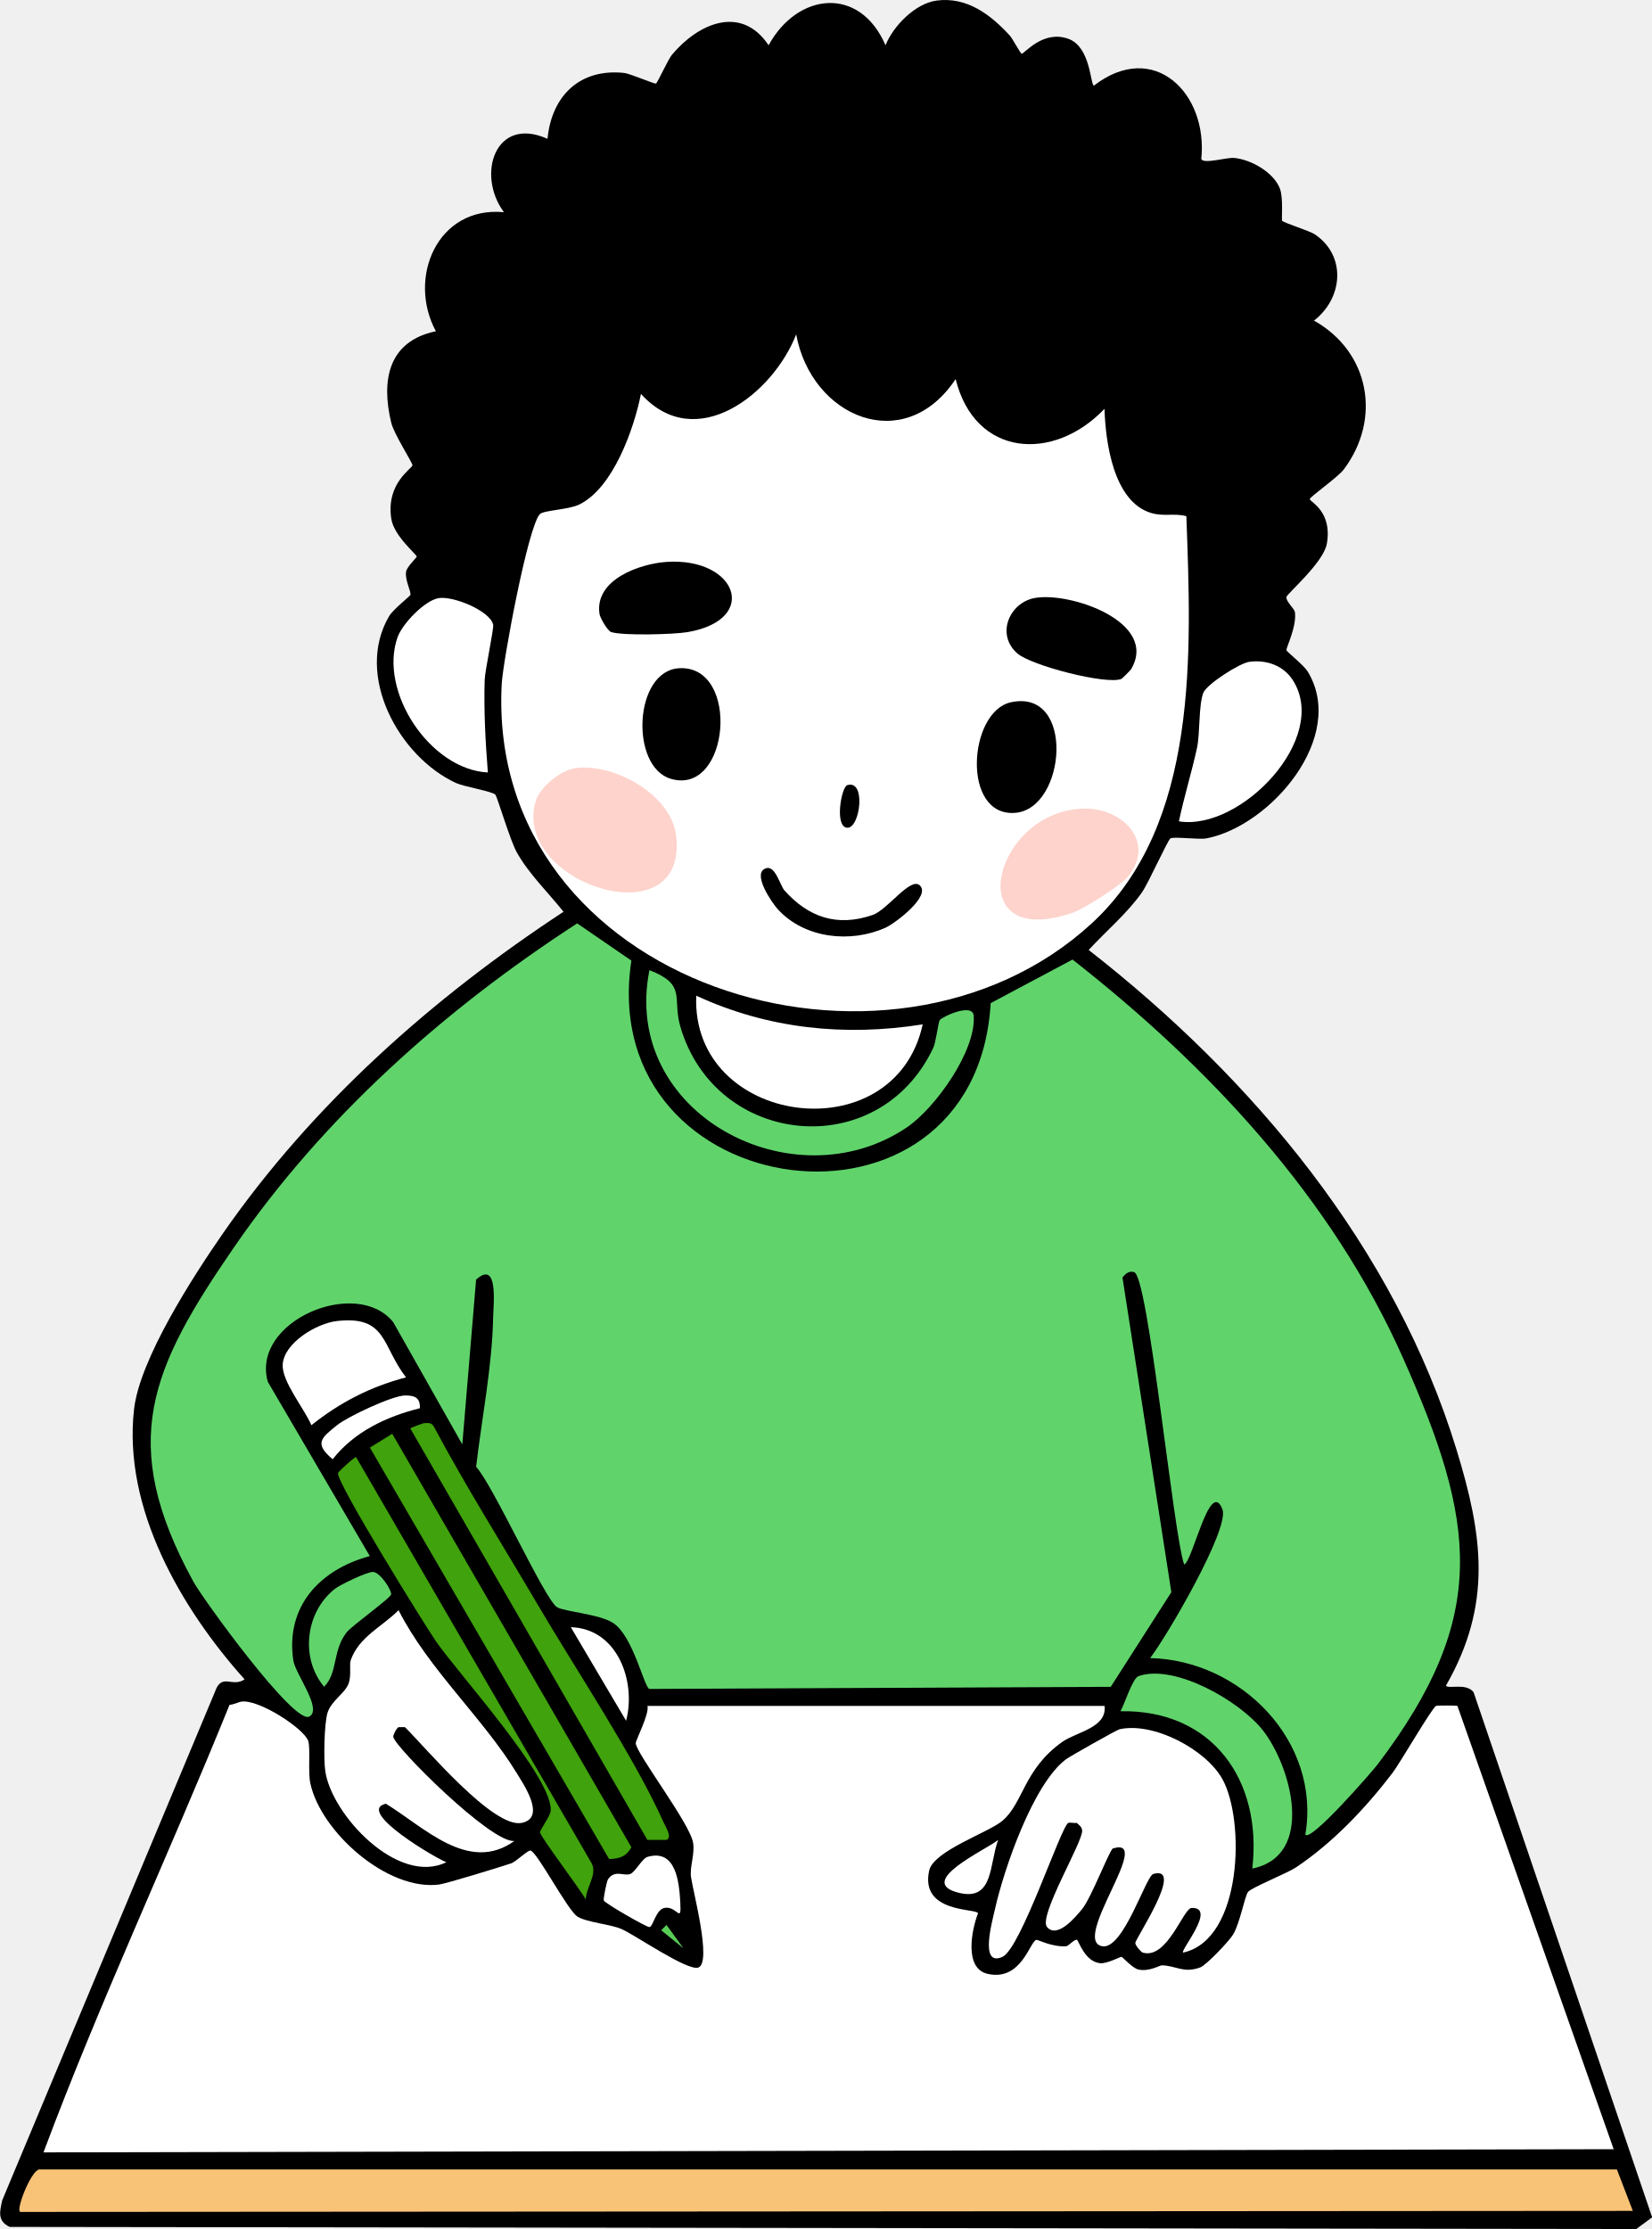
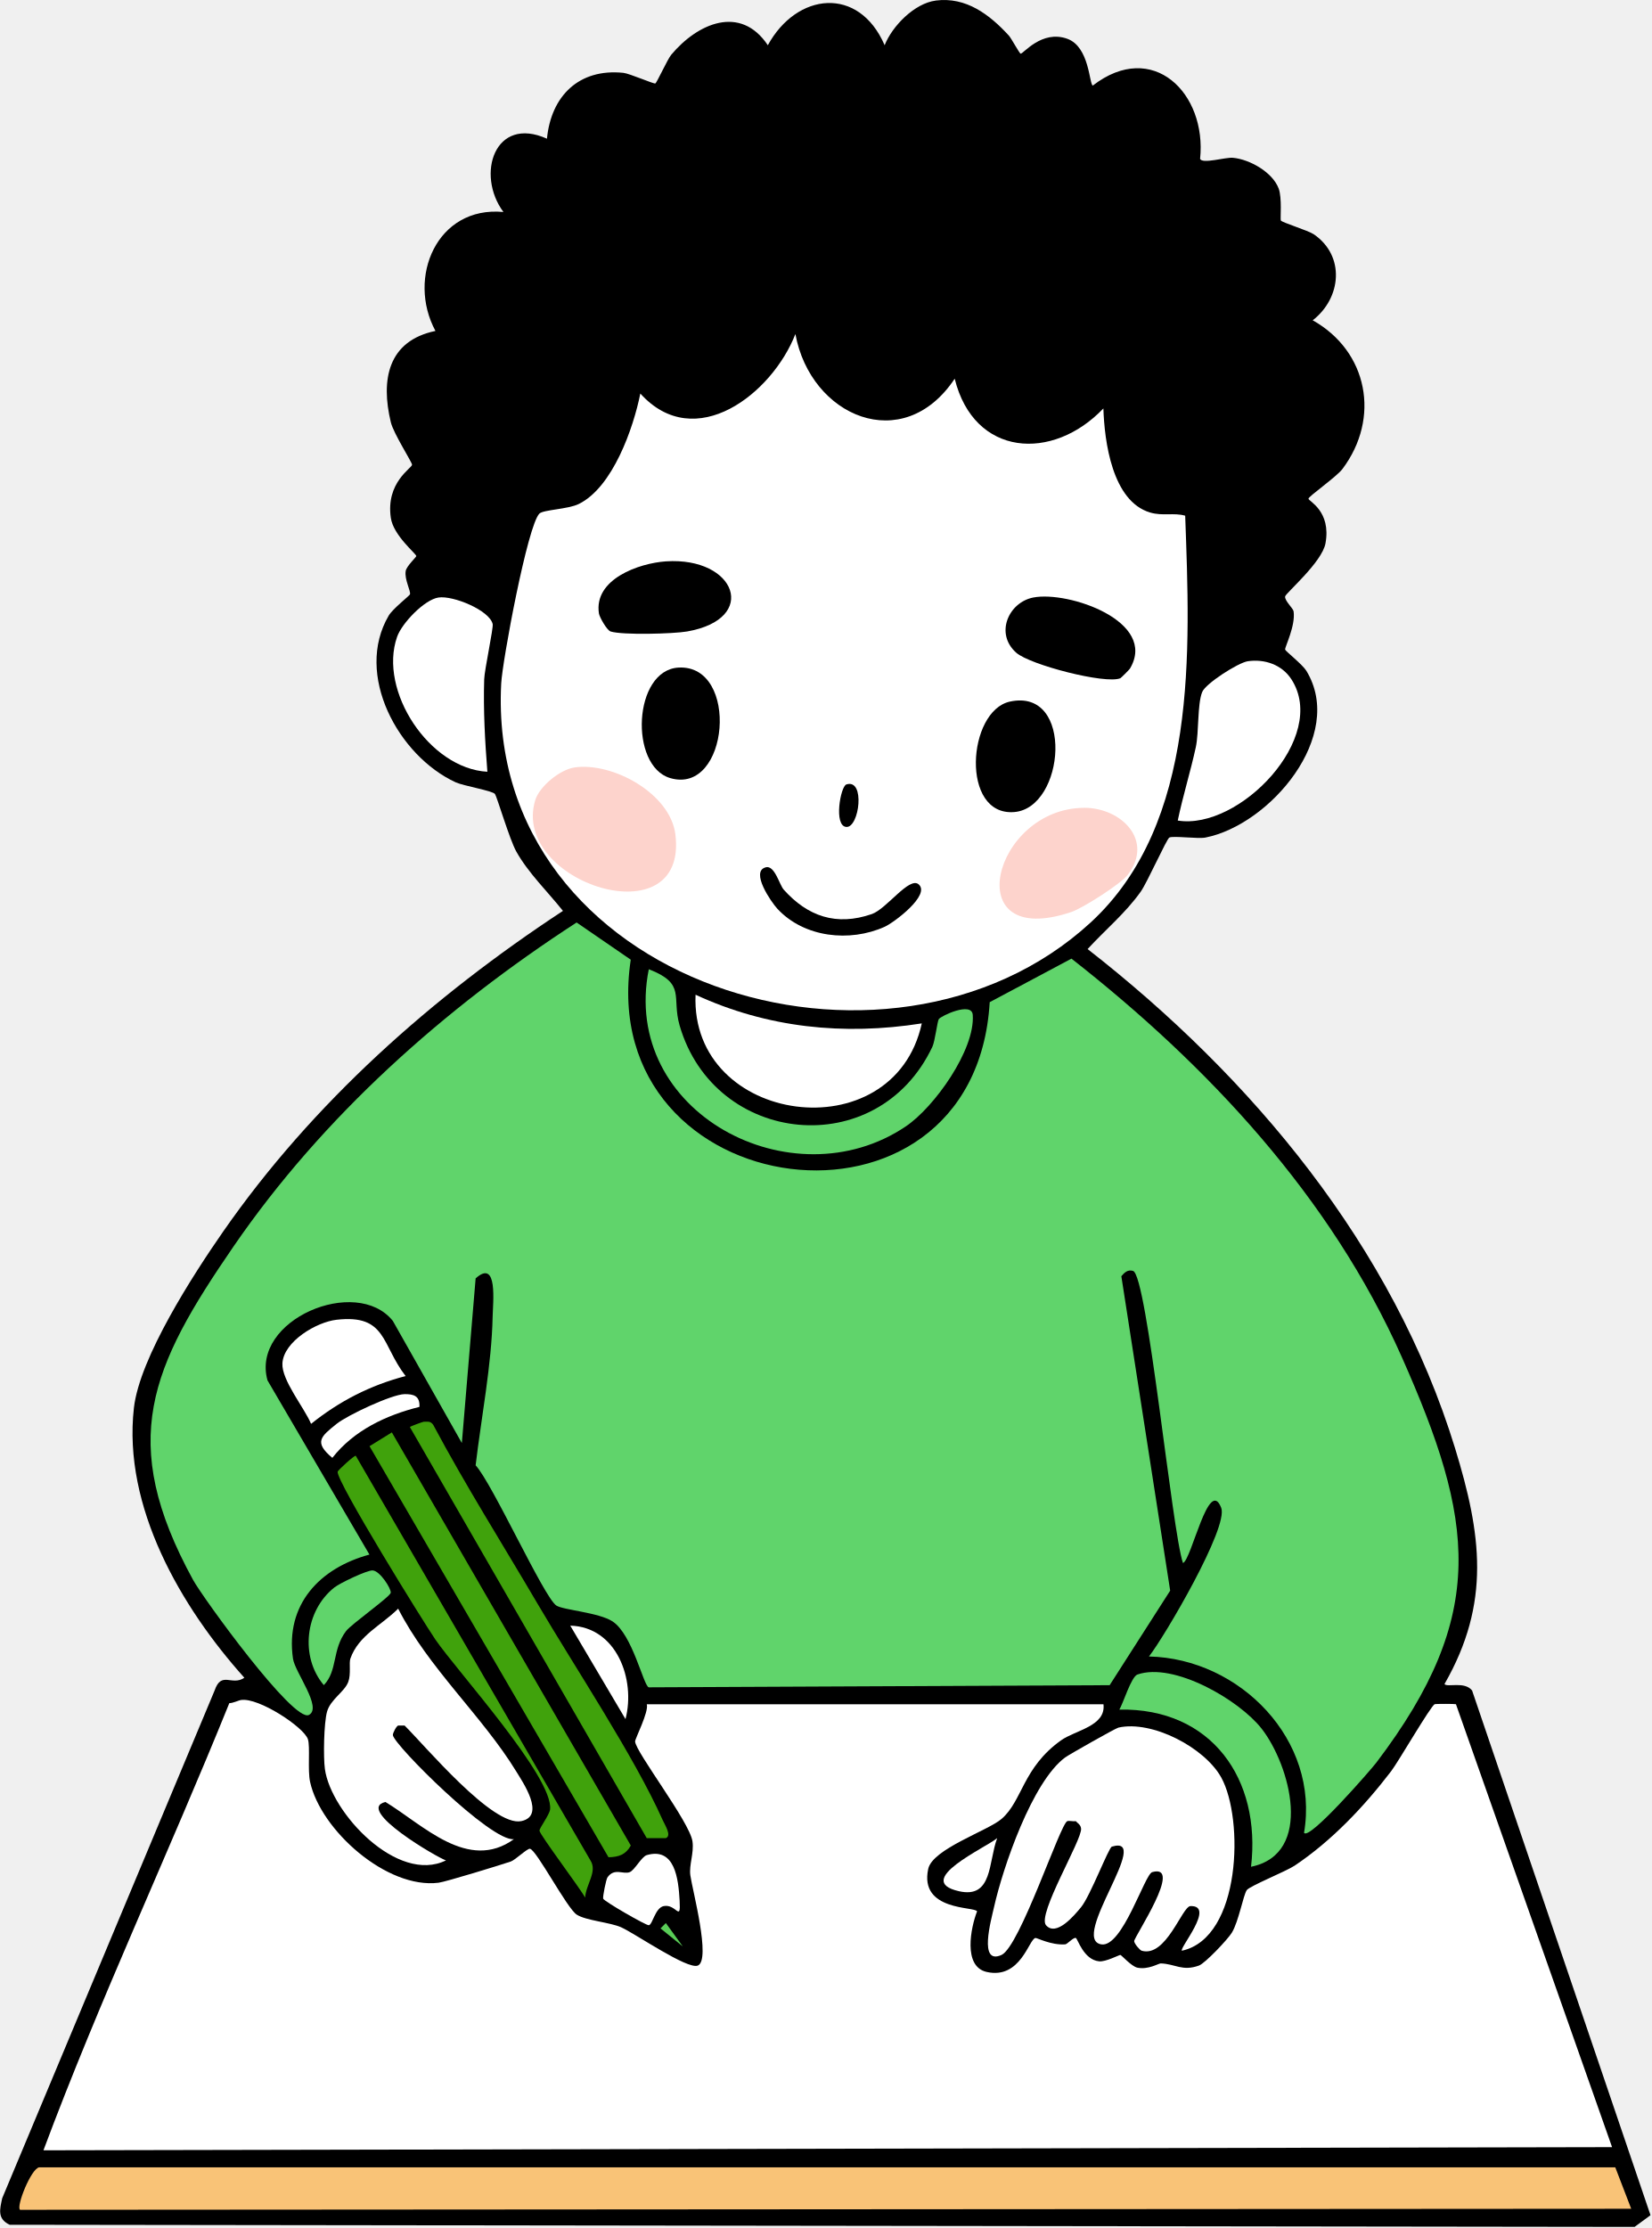
- <svg xmlns="http://www.w3.org/2000/svg" id="Layer_2" data-name="Layer 2" viewBox="0 0 379.49 512">
-   <defs>
-     <style>
-       .cls-1 {
-         fill: #40a20c;
-       }
- 
-       .cls-2 {
-         fill: #59cc57;
-       }
- 
-       .cls-3 {
-         fill: #fdd3cc;
-       }
- 
-       .cls-4 {
-         fill: #60d46b;
-       }
- 
-       .cls-5 {
-         fill: #fff;
-       }
- 
-       .cls-6 {
-         fill: #f9c377;
-       }
-     </style>
-   </defs>
-   <g id="Layer_1-2" data-name="Layer 1">
-     <g>
-       <path d="M215.14.13c7.01-.91,12.41,3.22,16.85,8.06.53.58,2.44,4.1,2.69,4.15.58.12,4.84-5.56,10.75-3.42,5.13,1.86,5.02,10.52,5.86,10.75,13.77-10.64,26.23,1.75,24.67,16.85.49,1.25,5.81-.41,7.57-.24,3.85.36,9.1,3.32,10.5,7.08.8,2.14.33,6.99.49,7.33.21.45,6.29,2.3,7.57,3.17,7.28,4.97,6.38,14.66-.24,19.78,12.73,7.14,15.62,22.5,6.84,34.19-1.36,1.82-7.86,6.32-7.81,6.84.05.58,5.26,2.83,3.91,10.26-.79,4.35-9.16,11.45-9.28,12.21-.15.97,1.85,2.72,1.95,3.42.48,3.34-2.05,8.25-1.95,8.79.06.34,4,3.44,4.88,4.88,9.1,14.95-8.42,35.43-23.2,38.34-1.7.34-7.44-.45-8.3,0-.63.32-5.06,10.29-6.59,12.45-3.48,4.91-8.18,8.79-12.21,13.19,37.78,29.48,70.24,68.27,84.5,114.78,6.03,19.67,8.31,35.48-2.44,54.22.69.81,4.6-.71,6.35,1.47l41.03,120.64-3.66,2.69-373.65-.49c-2.9-1.37-2.26-3.55-1.71-6.11l48.84-116.73c1.57-4.58,3.94-.95,6.84-2.93-14.6-16.28-27.97-39.29-25.4-62.03,1.31-11.61,13.68-30.71,20.51-40.54,20.6-29.62,48.1-54.01,78.15-73.75-3.5-4.4-7.99-8.72-10.75-13.68-1.51-2.71-4.43-12.56-4.88-13.19-.54-.75-7.26-1.87-9.04-2.69-13.16-6.06-23.38-24.77-15.39-38.34.92-1.56,4.78-4.56,4.88-4.88.24-.74-1.31-3.4-.98-5.37.18-1.09,2.44-3.21,2.44-3.42,0-.54-5.27-4.71-5.86-8.79-1.19-8.16,4.84-11.42,4.88-12.21.03-.55-4.25-7.15-4.88-9.77-2.36-9.77-.67-18.73,10.26-21-6.62-12.26.34-28.79,15.63-27.35-6.4-8.63-1.99-22.26,10.01-16.85.95-9.81,7.35-16.2,17.58-15.14,1.41.15,6.97,2.58,7.33,2.44s2.78-5.53,3.66-6.59c6.05-7.24,15.93-11.61,22.22-2.2,6.63-12.13,20.92-13.74,26.86,0,1.76-4.44,6.87-9.63,11.72-10.26Z" />
-       <path class="cls-5" d="M55.42,390.87c4.05-.64,14.52,6.27,15.39,9.04.54,1.71-.1,7.07.49,9.77,2.42,11.1,17.65,24.7,29.55,23.2,1.66-.21,14.31-4.1,16.61-4.88,1.03-.35,3.77-3.03,4.4-2.93,1.49.23,8.5,13.67,10.75,15.14,2.11,1.38,7.71,1.77,10.26,2.93,3.29,1.5,15.2,9.74,17.58,8.79,3.11-1.24-1.25-17.43-1.71-20.76-.33-2.4.88-5.1.49-7.81-.64-4.45-13.08-20.53-13.19-22.96-.03-.62,3.19-6.8,2.69-8.55h105.01c.59,5.05-6.46,5.94-9.77,8.3-8.84,6.32-8.85,13.93-13.68,18.07-3.17,2.72-15.86,6.89-16.85,11.48-2.11,9.8,10.82,8.59,11.23,9.77-1.43,3.68-3.3,12.67,2.2,13.92,7.83,1.78,9.73-7.6,11.23-7.81.36-.05,3.58,1.69,6.84,1.47.51-.04,1.88-1.66,2.44-1.47.43.15,1.76,5.02,5.37,5.37,1.52.15,4.63-1.5,4.88-1.47s2.55,2.65,3.91,2.93c2.49.52,4.88-.99,5.37-.98,3.3.1,4.96,1.88,8.79.49,1.43-.52,6.67-6.07,7.57-7.57,1.57-2.6,2.6-8.56,3.42-9.77.62-.92,9.04-4.32,10.99-5.62,8.52-5.69,16.02-13.62,22.22-21.74,1.66-2.17,9.14-15.09,10.01-15.39.3-.1,4.66-.09,4.88,0l35.9,101.84-360.7.73c12.9-34.55,28.85-68.46,42.74-102.81.85,0,2.2-.66,2.69-.73Z" />
-       <path class="cls-6" d="M9.02,498.32h362.41l3.66,9.52-370.47.24c-.99-.63,2.51-9.48,4.4-9.77Z" />
-       <path class="cls-4" d="M132.59,212.1l12.45,8.55c-8.56,56.78,79.07,68.21,82.54,9.77l18.8-10.01c31.37,24.57,59.6,54.76,75.95,91.58,16.66,37.53,20.08,59.12-5.86,93.29-1.19,1.57-15.45,17.98-16.61,16.12,3.63-21.32-14.74-40.07-35.66-40.54,3.61-4.61,18.36-29.72,16.61-34.19-2.86-7.29-6.82,11.99-8.79,12.7-2.55-7.41-8.22-66.16-11.48-67.16-1.22-.37-1.98.38-2.69,1.22l11.23,72.29-13.92,21.74-105.99.49c-1.24-.45-3.71-12.11-8.3-15.14-3.13-2.07-11.38-2.63-12.94-3.66-2.85-1.88-14.68-28.02-18.56-32.24,1.3-11,3.69-23.17,3.91-34.19.06-3.15,1.26-13.44-3.91-8.79l-3.17,37.85-15.87-28.08c-8.4-10.48-32.71-.24-28.82,13.68l23.44,40.05c-11.41,3.09-19.38,11.47-17.58,23.93.45,3.14,6.83,11.3,3.66,12.94-3.55,1.84-24.43-27.02-26.62-31.02-17.52-32-9.74-48.99,9.28-76.68,20.6-29.99,48.5-54.78,78.88-74.49Z" />
-       <path class="cls-4" d="M149.2,222.85c8.66,3.36,5.17,6.34,7.08,12.94,8.02,27.64,45.53,31.54,58.12,4.88.6-1.27,1.12-5.79,1.47-6.35.44-.71,7.59-4.11,7.81-.98.57,8.03-8.82,21.21-15.39,25.64-26.05,17.57-65.71-3.16-59.1-36.14Z" />
-       <path class="cls-4" d="M261.54,385.01c8.36-2.92,23.42,5.85,28.57,12.45,6.53,8.36,12.11,28.78-2.44,31.75,2.37-20.16-9.08-36.54-30.28-36.14.86-1.37,2.73-7.56,4.15-8.06Z" />
-       <path class="cls-5" d="M257.14,397.22c7.76-1.77,19.89,4.59,23.69,11.48,5.23,9.49,4.59,36.83-9.04,39.81-.78-.43,7.8-10.44,1.95-10.26-1.93.06-5.58,11.91-11.23,10.26-.38-.11-1.7-1.62-1.71-2.2-.02-.96,11.44-17.9,4.15-15.87-1.74.48-6.86,17.43-11.72,16.61-7.35-1.24,12.03-25.38,2.44-22.47-.75.23-4.95,11.32-7.08,13.92-1.59,1.95-5.71,6.84-8.06,4.15-2.12-2.42,8.35-19.71,8.06-22.22-.1-.89-.69-1.14-1.22-1.71-.57.11-1.51-.16-1.95,0-1.62.58-10.9,28.87-15.14,30.77-5.32,2.38-2.37-8.03-1.71-10.99,2.05-9.16,8.79-28.85,16.36-34.43.9-.66,11.53-6.68,12.21-6.84Z" />
-       <path class="cls-5" d="M229.3,422.62c-2.06,5.5-1.01,13.97-8.79,12.21-10.77-2.44,6.26-10.04,8.79-12.21Z" />
-       <path class="cls-5" d="M91.56,369.87c6.87,13.54,19.39,24.74,27.11,37.36,1.55,2.54,6.88,10.27,1.22,11.48-6.54,1.4-22.13-17.31-26.86-21.98h-1.47c-.42.14-1.25,1.73-1.22,2.2.13,2.15,22.63,24.63,27.84,23.93-10.55,7.59-20.81-3.25-29.55-8.55-7.16,1.71,12.28,13,13.92,13.43-11.11,5.48-26.45-10.92-27.84-21-.38-2.72-.24-10.58.49-13.19.8-2.84,4.02-4.54,4.88-6.84.68-1.81.13-4.35.49-5.37,1.9-5.38,7.14-7.63,10.99-11.48Z" />
-       <path class="cls-1" d="M90.1,329.33l54.95,95c-1.17,2.09-2.74,2.64-5.13,2.69l-54.95-94.51,5.13-3.17Z" />
-       <path class="cls-1" d="M97.43,326.89c.95,0,1.57-.2,2.2.73,7.45,13.98,15.92,27.38,23.93,41.03,8.54,14.55,22.3,35.19,28.82,49.82.52,1.16,2.13,3.59.73,4.15h-4.4l-54.46-94.51c.07-.16,3-1.22,3.17-1.22Z" />
-       <path class="cls-1" d="M81.8,334.7l53.97,93.05c1.65,2.58-1.02,5.44-1.22,8.55-1.11-2.1-10.44-14.46-10.5-15.39-.04-.58,2.31-3.67,2.44-4.88.83-7.38-21.36-31.75-26.38-39.07-2.75-4.02-22.8-36.38-22.47-38.59.04-.3,3.76-3.72,4.15-3.66Z" />
-       <path class="cls-5" d="M77.4,303.44c11.52-1.31,10.26,5.72,15.87,12.94-8.2,2.16-15.17,5.74-21.74,10.99-1.53-3.68-6.82-10.06-6.59-13.92.3-5.05,7.86-9.49,12.45-10.01Z" />
-       <path class="cls-4" d="M85.7,361.08c1.67.08,4.29,4.21,4.15,5.13s-9.01,7.17-10.26,8.79c-3.28,4.28-1.9,9.1-5.13,12.45-5.51-6.54-4.34-17.11,2.44-22.47,1.25-.99,7.48-3.97,8.79-3.91Z" />
-       <path class="cls-5" d="M148.71,426.53c6.48-1.88,7.29,5.44,7.57,10.5s-.78.65-3.66,1.22c-1.97.39-2.56,4.26-3.42,4.4-.6.1-10.34-5.52-10.5-6.11-.13-.49.68-4.46.98-4.88,1.59-2.29,3.63-.62,5.13-1.22,1.11-.44,2.73-3.57,3.91-3.91Z" />
-       <path class="cls-5" d="M131.13,373.77c10.69.29,15.07,12.42,12.7,21.49l-12.7-21.49Z" />
-       <path class="cls-5" d="M93.03,320.54c2.03-.02,3.56.37,3.42,2.93-7.64,1.9-15.07,5.39-20.03,11.72-4.31-3.61-2.67-4.88.98-7.81,2.48-2,12.72-6.8,15.63-6.84Z" />
-       <polygon class="cls-2" points="153.11 442.15 157.01 447.53 151.88 443.38 153.11 442.15" />
-       <path class="cls-5" d="M286.94,152.03c3.89-.56,7.85.81,10.01,4.15,8.66,13.36-11.99,34.78-26.13,32.48,1.18-5.65,2.92-11.2,4.15-16.85.74-3.41.34-9.91,1.47-12.7.79-1.96,8.3-6.77,10.5-7.08Z" />
-       <path class="cls-5" d="M100.84,137.38c3.36-.5,11.73,2.94,12.45,6.11.2.87-1.89,10.55-1.95,12.7-.22,7.11.18,14.18.73,21.25-13.3-.7-25.11-18.6-20.76-31.02,1.1-3.14,6.28-8.55,9.52-9.04Z" />
-       <path class="cls-5" d="M159.94,228.71c16.49,7.62,34.08,9.42,52.02,6.59-6.48,29.74-53.28,23.39-52.02-6.59Z" />
-       <path class="cls-5" d="M182.9,76.81c3.48,18.97,24.76,28.11,36.63,10.26,4.44,17.97,22.51,19.1,34.19,6.84.24,7.58,2.02,21.34,10.75,23.93,2.91.86,5.4-.02,8.06.73,1.11,30.95,3.06,70.71-21.74,93.53-46.5,42.8-139.16,14.3-135.54-54.95.27-5.16,6.06-36.4,8.79-39.07.91-.89,6.55-.98,9.04-2.2,7.81-3.82,12.57-17.44,14.16-25.4,12.61,13.96,30.35-.02,35.66-13.68Z" />
-       <path class="cls-3" d="M132.1,176.45c8.82-1.26,22.03,6,23.2,15.39,3.01,24.18-37.88,11.09-32.24-7.81.96-3.23,5.73-7.1,9.04-7.57Z" />
-       <path class="cls-3" d="M249.33,185.73c8.49,0,16.06,7.46,10.01,15.39-1.63,2.14-10.36,7.67-12.94,8.55-26.4,8.95-18.06-23.91,2.93-23.93Z" />
-       <path d="M237.6,137.38c8.11-1.57,28.69,5.51,22.22,16.36-.15.24-2.04,2.13-2.2,2.2-3.39,1.43-20.77-3.07-23.93-5.86-4.99-4.4-1.76-11.6,3.91-12.7Z" />
-       <path d="M153.11,129.07c16.14-1.08,21.5,13.23,4.88,16.12-3.17.55-14.86.86-17.58,0-.86-.27-2.56-3.3-2.69-4.15-1.21-7.91,9.25-11.55,15.39-11.97Z" />
-       <path d="M232.23,161.31c14.86-3.22,12.69,24.47.98,25.4-12.38.98-10.79-23.27-.98-25.4Z" />
-       <path d="M156.04,153.49c14.1-.75,11.63,29.43-1.95,25.4-9.42-2.79-8.5-24.84,1.95-25.4Z" />
-       <path d="M176.06,199.41c2.08-.56,3.15,4.01,4.15,5.13,5.48,6.13,12.09,8.46,20.27,5.62,3.39-1.18,8.59-8.67,10.75-6.84,2.84,2.42-5.63,8.79-7.81,9.77-8.01,3.6-18.51,2.5-24.67-4.15-1.43-1.55-6.26-8.56-2.69-9.52Z" />
-       <path d="M194.62,180.36c4.41-1.42,2.98,9.96,0,9.77s-1.35-9.33,0-9.77Z" />
-     </g>
-   </g>
+ <svg xmlns="http://www.w3.org/2000/svg" width="1439" height="1941" viewBox="0 0 1439 1941" fill="none">
+   <path d="M815.229 0.493C841.792 -2.955 862.254 12.694 879.079 31.032C881.087 33.23 888.325 46.568 889.272 46.757C891.47 47.212 907.612 25.69 930.007 33.799C949.446 40.846 949.029 73.659 952.212 74.531C1004.39 34.215 1051.61 81.162 1045.69 138.377C1047.55 143.113 1067.71 136.823 1074.38 137.467C1088.97 138.831 1108.86 150.047 1114.17 164.294C1117.2 172.402 1115.42 190.779 1116.02 192.068C1116.82 193.773 1139.86 200.783 1144.71 204.079C1172.29 222.911 1168.88 259.627 1143.8 279.027C1192.04 306.081 1202.99 364.281 1169.72 408.575C1164.56 415.471 1139.93 432.522 1140.12 434.492C1140.31 436.69 1160.05 445.215 1154.94 473.368C1151.95 489.85 1120.23 516.752 1119.77 519.632C1119.21 523.308 1126.78 529.938 1127.16 532.591C1128.98 545.246 1119.4 563.851 1119.77 565.897C1120 567.185 1134.93 578.931 1138.27 584.387C1172.75 641.034 1106.36 718.634 1050.35 729.66C1043.91 730.948 1022.16 727.955 1018.9 729.66C1016.52 730.872 999.73 768.649 993.932 776.834C980.745 795.438 962.936 810.14 947.665 826.811C1090.82 938.513 1213.83 1085.49 1267.86 1261.72C1290.71 1336.25 1299.35 1396.16 1258.61 1467.16C1261.23 1470.23 1276.05 1464.47 1282.68 1472.73L1438.15 1929.85L1424.28 1940.04L8.412 1938.18C-2.577 1932.99 -0.152 1924.73 1.932 1915.03L187.002 1472.73C192.951 1455.38 201.931 1469.13 212.92 1461.63C157.597 1399.95 106.934 1312.76 116.672 1226.6C121.636 1182.6 168.51 1110.23 194.391 1072.99C272.45 960.755 376.656 868.34 490.524 793.543C477.262 776.872 460.248 760.503 449.789 741.709C444.067 731.441 433.003 694.118 431.297 691.731C429.251 688.89 403.787 684.646 397.042 681.539C347.175 658.577 308.449 587.684 338.725 536.266C342.211 530.355 356.838 518.988 357.217 517.775C358.126 514.972 352.253 504.893 353.503 497.428C354.185 493.298 362.749 485.265 362.749 484.47C362.749 482.424 342.78 466.623 340.544 451.164C336.035 420.245 358.884 407.893 359.036 404.899C359.149 402.815 342.931 377.808 340.544 367.88C331.601 330.861 338.005 296.911 379.422 288.31C354.337 241.856 380.71 179.223 438.649 184.679C414.397 151.979 431.108 100.334 476.58 120.833C480.179 83.663 504.431 59.45 543.195 63.467C548.538 64.035 569.607 73.243 570.971 72.712C572.335 72.182 581.505 51.759 584.84 47.742C607.765 20.309 645.203 3.751 669.038 39.406C694.161 -6.555 748.31 -12.655 770.818 39.406C777.488 22.583 796.851 2.918 815.229 0.531V0.493Z" fill="black" />
+   <path d="M210.002 1481.03C225.349 1478.61 265.023 1504.79 268.319 1515.28C270.366 1521.76 267.941 1542.07 270.176 1552.3C279.346 1594.36 337.057 1645.89 382.15 1640.21C388.44 1639.41 436.375 1624.67 445.09 1621.72C448.993 1620.39 459.376 1610.24 461.763 1610.62C467.409 1611.49 493.972 1662.41 502.498 1667.98C510.493 1673.21 531.713 1674.69 541.376 1679.09C553.843 1684.77 598.973 1715.99 607.992 1712.39C619.777 1707.69 603.255 1646.35 601.512 1633.73C600.262 1624.64 604.847 1614.41 603.369 1604.14C600.944 1587.28 553.805 1526.35 553.388 1517.14C553.275 1514.79 565.476 1491.37 563.581 1484.74H961.495C963.731 1503.88 937.017 1507.25 924.474 1516.19C890.977 1540.14 890.939 1568.97 872.636 1584.66C860.624 1594.97 812.538 1610.77 808.787 1628.16C800.791 1665.29 849.787 1660.71 851.341 1665.18C845.922 1679.12 838.836 1713.19 859.677 1717.92C889.347 1724.67 896.547 1689.13 902.231 1688.33C903.595 1688.14 915.797 1694.73 928.15 1693.9C930.082 1693.75 935.273 1687.61 937.396 1688.33C939.025 1688.9 944.065 1707.35 957.744 1708.68C963.504 1709.25 975.288 1702.99 976.236 1703.11C977.183 1703.22 985.899 1713.15 991.052 1714.21C1000.49 1716.18 1009.54 1710.46 1011.4 1710.5C1023.91 1710.88 1030.2 1717.62 1044.71 1712.35C1050.13 1710.38 1069.98 1689.35 1073.39 1683.67C1079.34 1673.82 1083.25 1651.24 1086.35 1646.65C1088.7 1643.16 1120.61 1630.28 1128 1625.36C1160.28 1603.8 1188.7 1573.75 1212.2 1542.98C1218.49 1534.76 1246.83 1485.8 1250.13 1484.67C1251.26 1484.29 1267.78 1484.33 1268.62 1484.67L1404.65 1870.55L37.855 1873.31C86.736 1742.4 147.176 1613.91 199.809 1483.76C203.03 1483.76 208.145 1481.26 210.002 1480.99V1481.03Z" fill="white" />
+   <path d="M34.179 1888.17H1407.46L1421.33 1924.24L17.506 1925.15C13.755 1922.76 27.017 1889.23 34.179 1888.13V1888.17Z" fill="#F9C377" />
+   <path d="M502.422 803.66L549.599 836.057C517.162 1051.2 849.219 1094.51 862.367 873.076L933.606 835.147C1052.48 928.245 1159.45 1042.64 1221.4 1182.15C1284.53 1324.35 1297.49 1406.16 1199.2 1535.63C1194.69 1541.58 1140.65 1603.76 1136.26 1596.71C1150.01 1515.93 1080.4 1444.88 1001.13 1443.1C1014.81 1425.63 1070.7 1330.49 1064.07 1313.55C1053.23 1285.93 1038.23 1358.99 1030.76 1361.68C1021.1 1333.6 999.616 1110.99 987.263 1107.2C982.64 1105.8 979.76 1108.64 977.069 1111.82L1019.62 1385.74L966.876 1468.11L565.249 1469.97C560.55 1468.26 551.19 1424.08 533.797 1412.6C521.937 1404.76 490.675 1402.64 484.764 1398.73C473.965 1391.61 429.137 1292.56 414.435 1276.57C419.361 1234.89 428.417 1188.78 429.251 1147.02C429.478 1135.09 434.025 1096.1 414.435 1113.72L402.423 1257.14L342.286 1150.74C310.456 1111.03 218.339 1149.83 233.079 1202.57L321.9 1354.32C278.664 1366.03 248.464 1397.79 255.284 1445C256.989 1456.89 281.165 1487.81 269.153 1494.03C255.701 1501 176.581 1391.65 168.282 1376.49C101.894 1255.24 131.374 1190.86 203.447 1085.95C281.506 972.311 387.228 878.38 502.346 803.698L502.422 803.66Z" fill="#60D46B" />
+   <path d="M565.363 844.393C598.179 857.124 584.954 868.416 592.191 893.423C622.582 998.153 764.718 1012.93 812.425 911.914C814.699 907.102 816.669 889.975 817.996 887.853C819.663 885.163 846.756 872.28 847.59 884.14C849.75 914.566 814.168 964.506 789.273 981.292C690.562 1047.87 540.278 969.318 565.325 844.355L565.363 844.393Z" fill="#60D46B" />
+   <path d="M991.053 1458.83C1022.73 1447.76 1079.8 1480.99 1099.31 1506C1124.06 1537.68 1145.2 1615.05 1090.07 1626.3C1099.05 1549.92 1055.66 1487.85 975.327 1489.37C978.586 1484.18 985.672 1460.72 991.053 1458.83Z" fill="#60D46B" />
+   <path d="M974.38 1505.09C1003.78 1498.38 1049.75 1522.48 1064.15 1548.59C1083.97 1584.55 1081.54 1688.14 1029.89 1699.43C1026.94 1697.8 1059.45 1659.87 1037.28 1660.56C1029.97 1660.78 1016.14 1705.68 994.728 1699.43C993.288 1699.02 988.286 1693.29 988.248 1691.1C988.173 1687.46 1031.6 1623.27 1003.97 1630.96C997.381 1632.78 977.979 1697.01 959.563 1693.9C931.712 1689.2 1005.15 1597.73 968.809 1608.76C965.967 1609.63 950.052 1651.65 941.981 1661.5C935.956 1668.89 920.344 1687.42 911.439 1677.23C903.406 1668.06 943.08 1602.55 941.981 1593.04C941.602 1589.66 939.367 1588.72 937.358 1586.56C935.198 1586.97 931.636 1585.95 929.969 1586.56C923.83 1588.75 888.666 1695.95 872.599 1703.15C852.44 1712.16 863.619 1672.72 866.119 1661.5C873.888 1626.8 899.427 1552.19 928.112 1531.05C931.523 1528.55 971.803 1505.74 974.38 1505.13V1505.09Z" fill="white" />
+   <path d="M868.885 1601.33C861.079 1622.17 865.058 1654.27 835.577 1647.6C794.766 1638.35 859.298 1609.56 868.885 1601.33Z" fill="white" />
+   <path d="M346.948 1401.46C372.98 1452.76 420.422 1495.2 449.675 1543.02C455.549 1552.64 475.746 1581.93 454.298 1586.52C429.516 1591.82 370.441 1520.93 352.518 1503.24H346.948C345.356 1503.77 342.211 1509.79 342.325 1511.57C342.817 1519.72 428.076 1604.9 447.819 1602.24C407.842 1631 368.963 1589.93 335.845 1569.85C308.714 1576.33 382.378 1619.1 388.592 1620.73C346.493 1641.5 288.365 1579.36 283.098 1541.16C281.658 1530.86 282.189 1501.08 284.955 1491.19C287.986 1480.42 300.188 1473.98 303.447 1465.27C306.023 1458.41 303.939 1448.79 305.303 1444.92C312.503 1424.54 332.359 1416.01 346.948 1401.42V1401.46Z" fill="white" />
+   <path d="M341.416 1247.85L549.637 1607.81C545.204 1615.73 539.255 1617.82 530.198 1618.01L321.977 1259.9L341.416 1247.89V1247.85Z" fill="#40A20C" />
+   <path d="M369.191 1238.61C372.79 1238.61 375.14 1237.85 377.527 1241.37C405.757 1294.34 437.853 1345.12 468.205 1396.84C500.565 1451.97 552.706 1530.17 577.412 1585.61C579.383 1590 585.484 1599.21 580.179 1601.33H563.506L357.141 1243.23C357.406 1242.62 368.509 1238.61 369.153 1238.61H369.191Z" fill="#40A20C" />
+   <path d="M309.964 1268.2L514.473 1620.77C520.725 1630.55 510.608 1641.38 509.85 1653.17C505.644 1645.21 470.289 1598.38 470.062 1594.85C469.91 1592.66 478.815 1580.95 479.308 1576.36C482.453 1548.4 398.369 1456.06 379.346 1428.32C368.926 1413.09 292.95 1290.48 294.201 1282.11C294.352 1280.97 308.449 1268.01 309.926 1268.24L309.964 1268.2Z" fill="#40A20C" />
+   <path d="M293.291 1149.75C336.944 1144.79 332.169 1171.43 353.427 1198.78C322.355 1206.97 295.944 1220.53 271.048 1240.43C265.25 1226.48 245.205 1202.31 246.076 1187.68C247.213 1168.55 275.86 1151.72 293.253 1149.75H293.291Z" fill="white" />
+   <path d="M324.742 1368.15C331.07 1368.46 340.998 1384.11 340.468 1387.59C339.937 1391.08 306.326 1414.76 301.59 1420.9C289.161 1437.12 294.39 1455.38 282.151 1468.07C261.272 1443.29 265.705 1403.24 291.397 1382.93C296.133 1379.18 319.74 1367.89 324.704 1368.12L324.742 1368.15Z" fill="#60D46B" />
+   <path d="M563.506 1616.15C588.061 1609.03 591.13 1636.76 592.191 1655.93C593.252 1675.11 589.236 1658.4 578.323 1660.56C570.858 1662.03 568.622 1676.7 565.363 1677.23C563.09 1677.61 526.182 1656.31 525.576 1654.08C525.083 1652.22 528.152 1637.18 529.289 1635.59C535.314 1626.91 543.044 1633.24 548.728 1630.96C552.934 1629.3 559.073 1617.44 563.544 1616.15H563.506Z" fill="white" />
+   <path d="M496.891 1416.24C537.398 1417.34 553.995 1463.3 545.015 1497.66L496.891 1416.24Z" fill="white" />
+   <path d="M352.518 1214.55C360.21 1214.47 366.008 1215.95 365.478 1225.65C336.527 1232.85 308.373 1246.07 289.578 1270.06C273.246 1256.38 279.461 1251.57 293.292 1240.46C302.689 1232.89 341.491 1214.7 352.518 1214.55Z" fill="white" />
+   <path d="M580.179 1675.33L594.958 1695.72L575.519 1679.99L580.179 1675.33Z" fill="#59CC57" />
+   <path d="M1087.3 576.051C1102.04 573.929 1117.05 579.12 1125.23 591.776C1158.05 642.398 1079.8 723.559 1026.22 714.845C1030.69 693.436 1037.28 672.407 1041.94 650.999C1044.75 638.078 1043.23 613.449 1047.51 602.878C1050.51 595.451 1078.96 577.226 1087.3 576.051Z" fill="white" />
+   <path d="M382.112 520.542C394.844 518.647 426.56 531.681 429.289 543.693C430.047 546.989 422.127 583.667 421.9 591.814C421.066 618.754 422.582 645.543 424.666 672.331C374.268 669.679 329.517 601.855 346 554.795C350.168 542.897 369.797 522.398 382.074 520.542H382.112Z" fill="white" />
+   <path d="M606.059 866.597C668.545 895.469 735.199 902.29 803.179 891.567C778.624 1004.25 601.285 980.193 606.059 866.597Z" fill="white" />
+   <path d="M693.063 291.038C706.249 362.916 786.886 397.548 831.864 329.914C848.689 398.003 917.162 402.285 961.421 355.831C962.33 384.552 969.075 436.689 1002.16 446.503C1013.18 449.762 1022.62 446.427 1032.7 449.269C1036.9 566.541 1044.29 717.194 950.318 803.66C774.116 965.832 422.999 857.844 436.717 595.451C437.74 575.9 459.68 457.529 470.025 447.412C473.473 444.04 494.844 443.699 504.28 439.077C533.874 424.602 551.911 372.995 557.936 342.834C605.719 395.73 672.941 342.759 693.063 291V291.038Z" fill="white" />
+   <path d="M500.566 668.58C533.988 663.806 584.044 691.315 588.478 726.894C599.884 818.513 444.939 768.915 466.311 697.301C469.949 685.063 488.024 670.399 500.566 668.618V668.58Z" fill="#FDD3CC" />
+   <path d="M944.785 703.743C976.956 703.743 1005.64 732.009 982.716 762.056C976.539 770.165 943.459 791.118 933.682 794.453C833.645 828.365 865.248 703.856 944.785 703.781V703.743Z" fill="#FDD3CC" />
+   <path d="M900.337 520.541C931.068 514.593 1009.05 541.419 984.535 582.531C983.966 583.44 976.805 590.601 976.198 590.866C963.353 596.285 897.495 579.234 885.52 568.663C866.612 551.991 878.851 524.709 900.337 520.541Z" fill="black" />
+   <path d="M580.179 489.054C641.338 484.962 661.649 539.184 598.671 550.134C586.659 552.218 542.362 553.393 532.055 550.134C528.796 549.111 522.354 537.63 521.862 534.409C517.277 504.438 556.913 490.646 580.179 489.054Z" fill="black" />
+   <path d="M879.988 611.214C936.297 599.013 928.075 703.932 883.702 707.456C836.791 711.169 842.815 619.284 879.988 611.214Z" fill="black" />
+   <path d="M591.282 581.583C644.711 578.742 635.351 693.095 583.893 677.826C548.197 667.254 551.684 583.705 591.282 581.583Z" fill="black" />
+   <path d="M667.143 755.577C675.025 753.455 679.079 770.771 682.869 775.015C703.634 798.242 728.681 807.07 759.678 796.309C772.523 791.838 792.228 763.458 800.413 770.392C811.174 779.562 779.079 803.698 770.818 807.411C740.466 821.052 700.678 816.884 677.336 791.687C671.918 785.814 653.615 759.252 667.143 755.615V755.577Z" fill="black" />
+   <path d="M737.473 683.395C754.183 678.015 748.765 721.135 737.473 720.415C726.181 719.695 732.357 685.063 737.473 683.395Z" fill="black" />
</svg>
